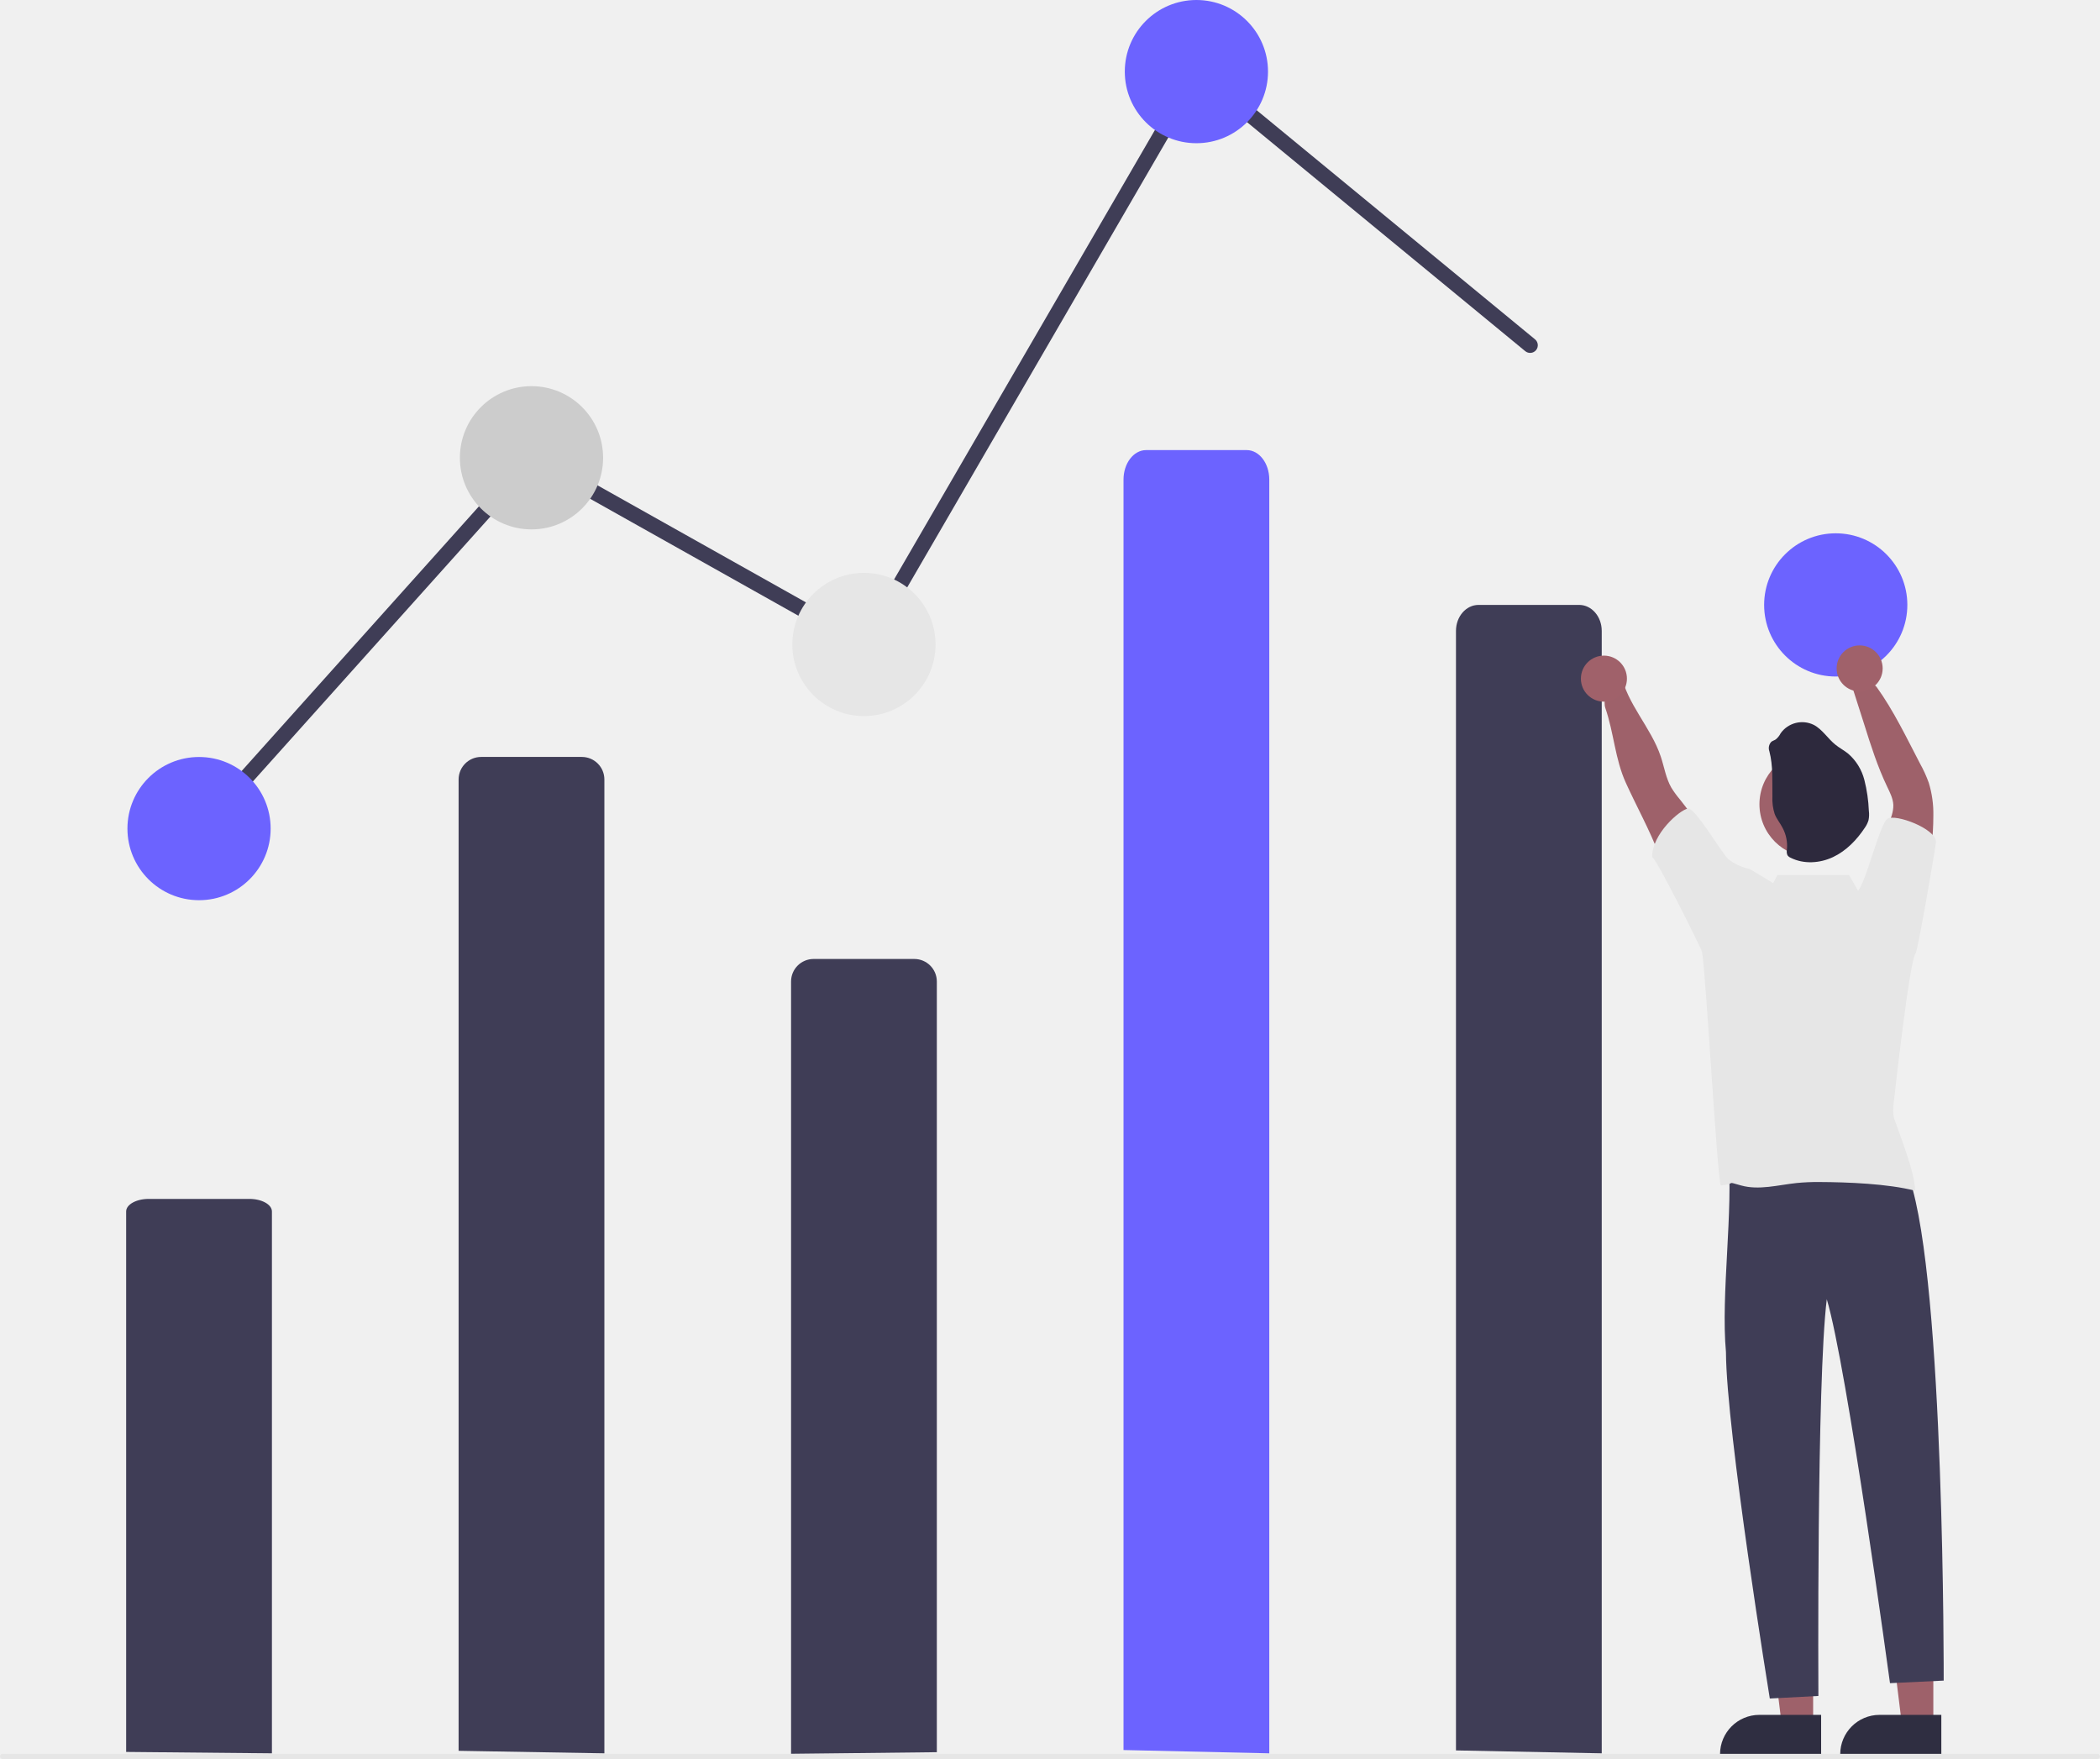
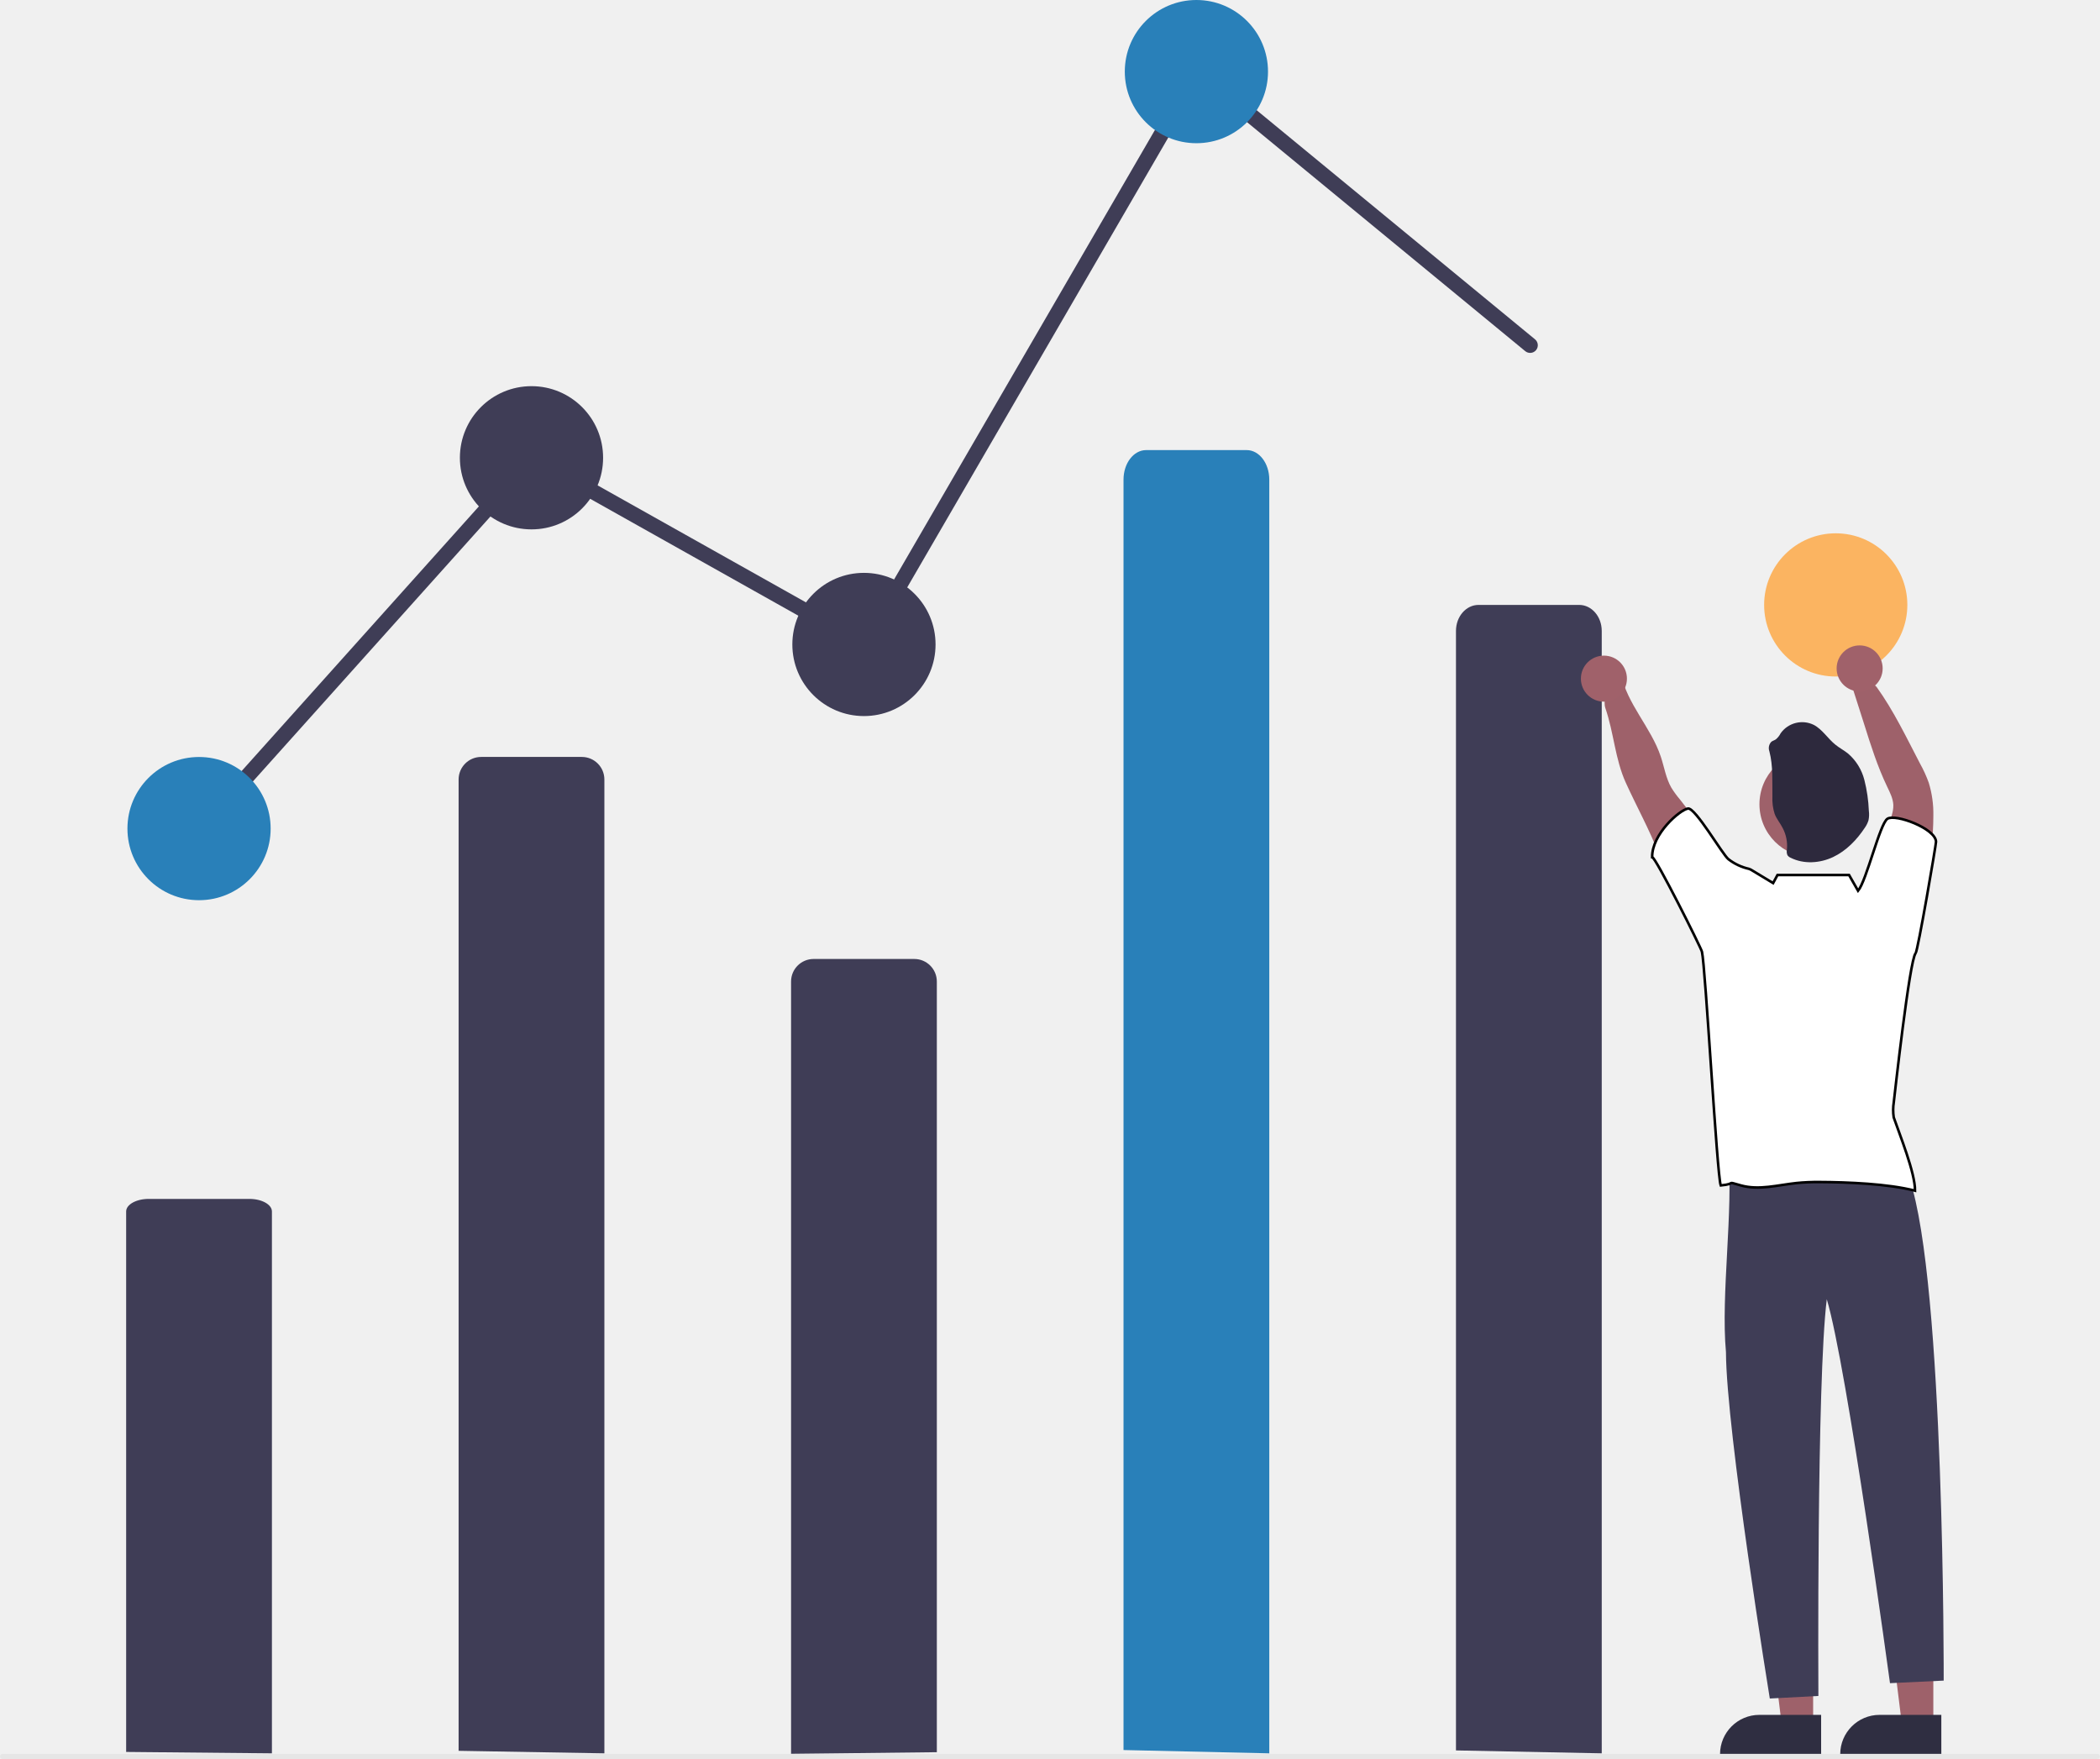
- <svg xmlns="http://www.w3.org/2000/svg" id="bb328e6d-602c-4acd-b0f5-b204c203e1c3" data-name="Layer 1" width="821.168" height="687.802" viewBox="0 0 821.168 687.802">
-   <polygon points="755.994 674.556 743.734 674.555 737.902 627.268 755.996 627.268 755.994 674.556" fill="#9e616a" />
-   <path d="M948.537,792.539l-39.531-.001v-.5a15.387,15.387,0,0,1,15.386-15.386h.001l24.144.001Z" transform="translate(-189.416 -106.099)" fill="#2f2e41" />
-   <polygon points="708.994 674.556 696.734 674.555 690.902 627.268 708.996 627.268 708.994 674.556" fill="#9e616a" />
-   <path d="M901.537,792.539l-39.531-.001v-.5a15.387,15.387,0,0,1,15.386-15.386h.001l24.144.001Z" transform="translate(-189.416 -106.099)" fill="#2f2e41" />
+ <svg xmlns="http://www.w3.org/2000/svg" id="bb328e6d-602c-4acd-b0f5-b204c203e1c3" data-name="Layer 1" width="821.168" height="687.802" viewBox="0 0 821.168 687.802" version="1.1">
+   <defs id="defs2111" />
+   <polygon points="755.994 674.556 743.734 674.555 737.902 627.268 755.996 627.268 755.994 674.556" fill="#9e616a" id="polygon2076" />
+   <path d="M948.537,792.539l-39.531-.001v-.5a15.387,15.387,0,0,1,15.386-15.386h.001l24.144.001Z" transform="translate(-189.416 -106.099)" fill="#2f2e41" id="path2078" />
+   <polygon points="708.994 674.556 696.734 674.555 690.902 627.268 708.996 627.268 708.994 674.556" fill="#9e616a" id="polygon2080" />
+   <path d="M901.537,792.539l-39.531-.001v-.5a15.387,15.387,0,0,1,15.386-15.386h.001l24.144.001Z" transform="translate(-189.416 -106.099)" fill="#2f2e41" id="path2082" />
  <path id="ae5c11dc-7e77-468a-a39f-cc8da6ee1565" data-name="Path 1495" d="M368.748,790.71V410.9a8.82,8.82,0,0,1,8.82-8.82h39.36a8.82,8.82,0,0,1,8.82,8.82h0V791.7Z" transform="translate(-189.416 -106.099)" fill="#3f3d56" />
  <path id="bc696f83-47b6-45c9-967f-bb64f1f3bee5" data-name="Path 1496" d="M498.748,791.9v-302a8.82,8.82,0,0,1,8.82-8.82h39.36a8.82,8.82,0,0,1,8.82,8.82h0V791.25Z" transform="translate(-189.416 -106.099)" fill="#3f3d56" />
-   <path d="M267.747,433.099a3,3,0,0,1-2.233-5.002l131.605-146.791L526.638,354.035,656.927,129.537,789.655,238.782a3,3,0,1,1-3.813,4.633L658.569,138.66,528.858,362.163,398.376,288.892,269.982,432.101A2.991,2.991,0,0,1,267.747,433.099Z" transform="translate(-189.416 -106.099)" fill="#3f3d56" />
-   <circle id="a1f8771a-4bf9-4603-9747-6ae739e4ad47" data-name="Ellipse 300" cx="77.832" cy="324" r="28" fill="#6c63ff" />
-   <circle id="ffdbdf53-78c2-412f-9ede-372406e5d245" data-name="Ellipse 301" cx="207.832" cy="179" r="28" fill="#ccc" />
-   <circle id="b7cff929-f00d-4f86-944c-e500b6ceb6ad" data-name="Ellipse 302" cx="337.832" cy="252" r="28" fill="#e6e6e6" />
-   <circle id="eabc0b76-6faa-4fa0-934c-daff28b491dd" data-name="Ellipse 303" cx="467.832" cy="28" r="28" fill="#6c63ff" />
-   <circle id="a7ca0488-8ee6-49e2-b245-2872b84c042e" data-name="Ellipse 304" cx="717.832" cy="236.535" r="28" fill="#6c63ff" />
+   <path d="M267.747,433.099a3,3,0,0,1-2.233-5.002l131.605-146.791L526.638,354.035,656.927,129.537,789.655,238.782a3,3,0,1,1-3.813,4.633L658.569,138.66,528.858,362.163,398.376,288.892,269.982,432.101A2.991,2.991,0,0,1,267.747,433.099Z" transform="translate(-189.416 -106.099)" fill="#3f3d56" id="path2086" />
+   <circle id="a1f8771a-4bf9-4603-9747-6ae739e4ad47" data-name="Ellipse 300" cx="77.832" cy="324" r="28" fill="#6c63ff" style="fill:#2980b9;fill-opacity:1" />
+   <circle id="ffdbdf53-78c2-412f-9ede-372406e5d245" data-name="Ellipse 301" cx="207.832" cy="179" r="28" fill="#ccc" style="fill:#3f3d56;fill-opacity:1" />
+   <circle id="b7cff929-f00d-4f86-944c-e500b6ceb6ad" data-name="Ellipse 302" cx="337.832" cy="252" r="28" fill="#e6e6e6" style="fill:#3f3d56;fill-opacity:1" />
+   <circle id="eabc0b76-6faa-4fa0-934c-daff28b491dd" data-name="Ellipse 303" cx="467.832" cy="28" r="28" fill="#6c63ff" style="fill:#2980b9;fill-opacity:1" />
+   <circle id="a7ca0488-8ee6-49e2-b245-2872b84c042e" data-name="Ellipse 304" cx="717.832" cy="236.535" r="28" fill="#6c63ff" style="fill:#fbb461;fill-opacity:1" />
  <path id="b579ef19-595a-43de-9b6d-0ead8268ca48" data-name="Path 1507" d="M897.348,560.755c10.48,1.262,37.279-8.298,38.731,6.246,13.794,40.605,13.384,196.256,13.384,196.256l-21,1S911.683,640.583,903.748,614.125c-3.982,32.159-3.284,155.133-3.284,155.133l-19,1s-17.043-104.717-17.14-135.453c-2.071-22.514,3.009-55.876.835-77.64a83.218,83.218,0,0,0,32.19,3.59Z" transform="translate(-189.416 -106.099)" fill="#3f3d56" />
  <path id="b3465432-03e0-48eb-8016-b04aa244e72c" data-name="Path 1513" d="M758.748,790.554V352.8c0-5.614,3.949-10.166,8.82-10.166h39.36c4.871,0,8.82,4.551,8.82,10.166V791.7Z" transform="translate(-189.416 -106.099)" fill="#3f3d56" />
  <path id="ac7870c5-efcc-4c4b-b17f-07e0bff4d096" data-name="Path 1508" d="M861.698,442.955a130.657,130.657,0,0,0-15.31-24.17,38.322,38.322,0,0,1-3.4-4.64c-2.15-3.73-2.79-8.11-4.15-12.19-3.8-11.44-13.28-20.63-15.59-32.46-.84-4.3-7.936,8.198-6.07,13.53,3.33,9.65,3.76,19.87,8,29.19s9.22,18.26,12.88,27.79c2.08,5.41,3.74,11,6.79,16s7.81,9.19,13.56,9.94a33.45,33.45,0,0,1,1.63-10.68C861.288,451.325,863.508,446.685,861.698,442.955Z" transform="translate(-189.416 -106.099)" fill="#9e616a" />
  <path id="be4b35b3-6955-40b7-9549-45fdba6a2930" data-name="Path 1509" d="M924.608,449.435a55.259,55.259,0,0,1,3.25-20.78c.92-2.55,2-5.14,1.91-7.85-.13-2.52-1.33-4.83-2.42-7.11-3.76-7.85-6.4-16.17-9-24.47l-5-15.65c-1.63-1.195,7.89-1.61,9.92,1.2,6.64,9.22,11.67,19.81,16.93,29.88a50.577,50.577,0,0,1,3.42,7.49,41.186,41.186,0,0,1,1.8,12.94c0,8.19-1.08,16.35-2.2,24.47-.71,5.09-1.64,10.63-5.49,14C933.728,458.435,929.708,453.435,924.608,449.435Z" transform="translate(-189.416 -106.099)" fill="#9e616a" />
  <circle id="a7d383a2-21d6-4551-be8a-8c82a5e576cb" data-name="Ellipse 307" cx="708.752" cy="314.484" r="20.75" fill="#9e616a" />
  <path id="fb091cb1-8ad4-4d57-b74d-c940c723d6bf" data-name="Path 1512" d="M881.3,399.881a3.602,3.602,0,0,1,.76-3.723c.518-.408,1.206-.561,1.762-.95a7.602,7.602,0,0,0,1.9-2.403,10.315,10.315,0,0,1,12.909-3.277c3.429,1.795,5.5,5.389,8.549,7.808,1.548,1.254,3.344,2.184,4.902,3.438a20.146,20.146,0,0,1,6.355,10.278,58.31,58.31,0,0,1,1.762,12.125,10.905,10.905,0,0,1-.142,3.686,10.317,10.317,0,0,1-1.396,2.85c-3.135,4.749-7.266,9.062-12.444,11.513s-11.475,2.85-16.581.285a2.85,2.85,0,0,1-1.273-1.017,3.658,3.658,0,0,1-.199-2.194,15.018,15.018,0,0,0-1.653-8.406c-.95-1.9-2.375-3.534-3.135-5.5a19.16,19.16,0,0,1-.893-6.82C882.392,411.593,882.798,405.638,881.3,399.881Z" transform="translate(-189.416 -106.099)" fill="#2d293d" />
  <path id="ef6ae9ea-be37-4bc6-b1be-067860dc7e9d" data-name="Path 1514" d="M238.747,791.149V579.808c0-2.71,3.949-4.908,8.82-4.908h39.36c4.871,0,8.82,2.2,8.82,4.908V791.7Z" transform="translate(-189.416 -106.099)" fill="#3f3d56" />
  <path id="b4c810f7-8361-4f56-9780-d97c96bbbba4" data-name="Path 944" d="M1009.585,793.901H190.416a1,1,0,1,1,0-2h819.168a1,1,0,0,1,0,2Z" transform="translate(-189.416 -106.099)" fill="#e6e6e6" />
-   <path id="b32730d1-ac43-40b1-a176-73e18bf362e5" data-name="Path 1515" d="M628.747,790.405V293.635c0-6.371,3.949-11.536,8.82-11.536h39.36c4.871,0,8.82,5.165,8.82,11.536V791.7Z" transform="translate(-189.416 -106.099)" fill="#6c63ff" />
-   <circle cx="627.182" cy="265.366" r="9" fill="#a0616a" />
-   <circle cx="727.182" cy="261.366" r="9" fill="#a0616a" />
-   <path d="M938.468,478.875c.878-.804,8.038-42.674,7.996-43.617-.111-5.158-15.85-11.05-19-9-2.972,1.934-8.147,24.124-11.477,28.165l-3.523-6.165h-28l-1.697,3.152c-3.674-2.213-6.979-4.254-8.158-4.929a5.3,5.3,0,0,0-1.311-.645,20.311,20.311,0,0,1-8-3.76c-2.3-1.77-12.974-20.307-15.834-19.817-3.23.54-14.125,9.96-14,19,1.372-.029,19.214,35.648,19.464,36.977,1.37,5.62,5.894,87.58,7.354,91.4,6.726-.65,1.416-1.81,7.926,0,7.01,1.95,14.41-.16,21.64-.94a83.114,83.114,0,0,1,9.06-.4c11,.05,26.7.66,37.35,3.39.06-6.98-6.07-22.08-8.34-28.67a19.248,19.248,0,0,1,.03-5.94C930.238,534.665,936.094,481.54,938.468,478.875Z" transform="translate(-189.416 -106.099)" fill="#e6e6e6" />
+   <path id="b32730d1-ac43-40b1-a176-73e18bf362e5" data-name="Path 1515" d="M628.747,790.405V293.635c0-6.371,3.949-11.536,8.82-11.536h39.36c4.871,0,8.82,5.165,8.82,11.536V791.7Z" transform="translate(-189.416 -106.099)" fill="#6c63ff" style="fill:#2980b9;fill-opacity:1" />
+   <circle cx="627.182" cy="265.366" r="9" fill="#a0616a" id="circle2102" />
+   <circle cx="727.182" cy="261.366" r="9" fill="#a0616a" id="circle2104" />
+   <path d="M938.468,478.875c.878-.804,8.038-42.674,7.996-43.617-.111-5.158-15.85-11.05-19-9-2.972,1.934-8.147,24.124-11.477,28.165l-3.523-6.165h-28l-1.697,3.152c-3.674-2.213-6.979-4.254-8.158-4.929a5.3,5.3,0,0,0-1.311-.645,20.311,20.311,0,0,1-8-3.76c-2.3-1.77-12.974-20.307-15.834-19.817-3.23.54-14.125,9.96-14,19,1.372-.029,19.214,35.648,19.464,36.977,1.37,5.62,5.894,87.58,7.354,91.4,6.726-.65,1.416-1.81,7.926,0,7.01,1.95,14.41-.16,21.64-.94a83.114,83.114,0,0,1,9.06-.4c11,.05,26.7.66,37.35,3.39.06-6.98-6.07-22.08-8.34-28.67a19.248,19.248,0,0,1,.03-5.94C930.238,534.665,936.094,481.54,938.468,478.875Z" transform="translate(-189.416 -106.099)" fill="#e6e6e6" id="path2106" style="fill:#ffffff;fill-opacity:1;stroke:#000000;stroke-opacity:1" />
</svg>
